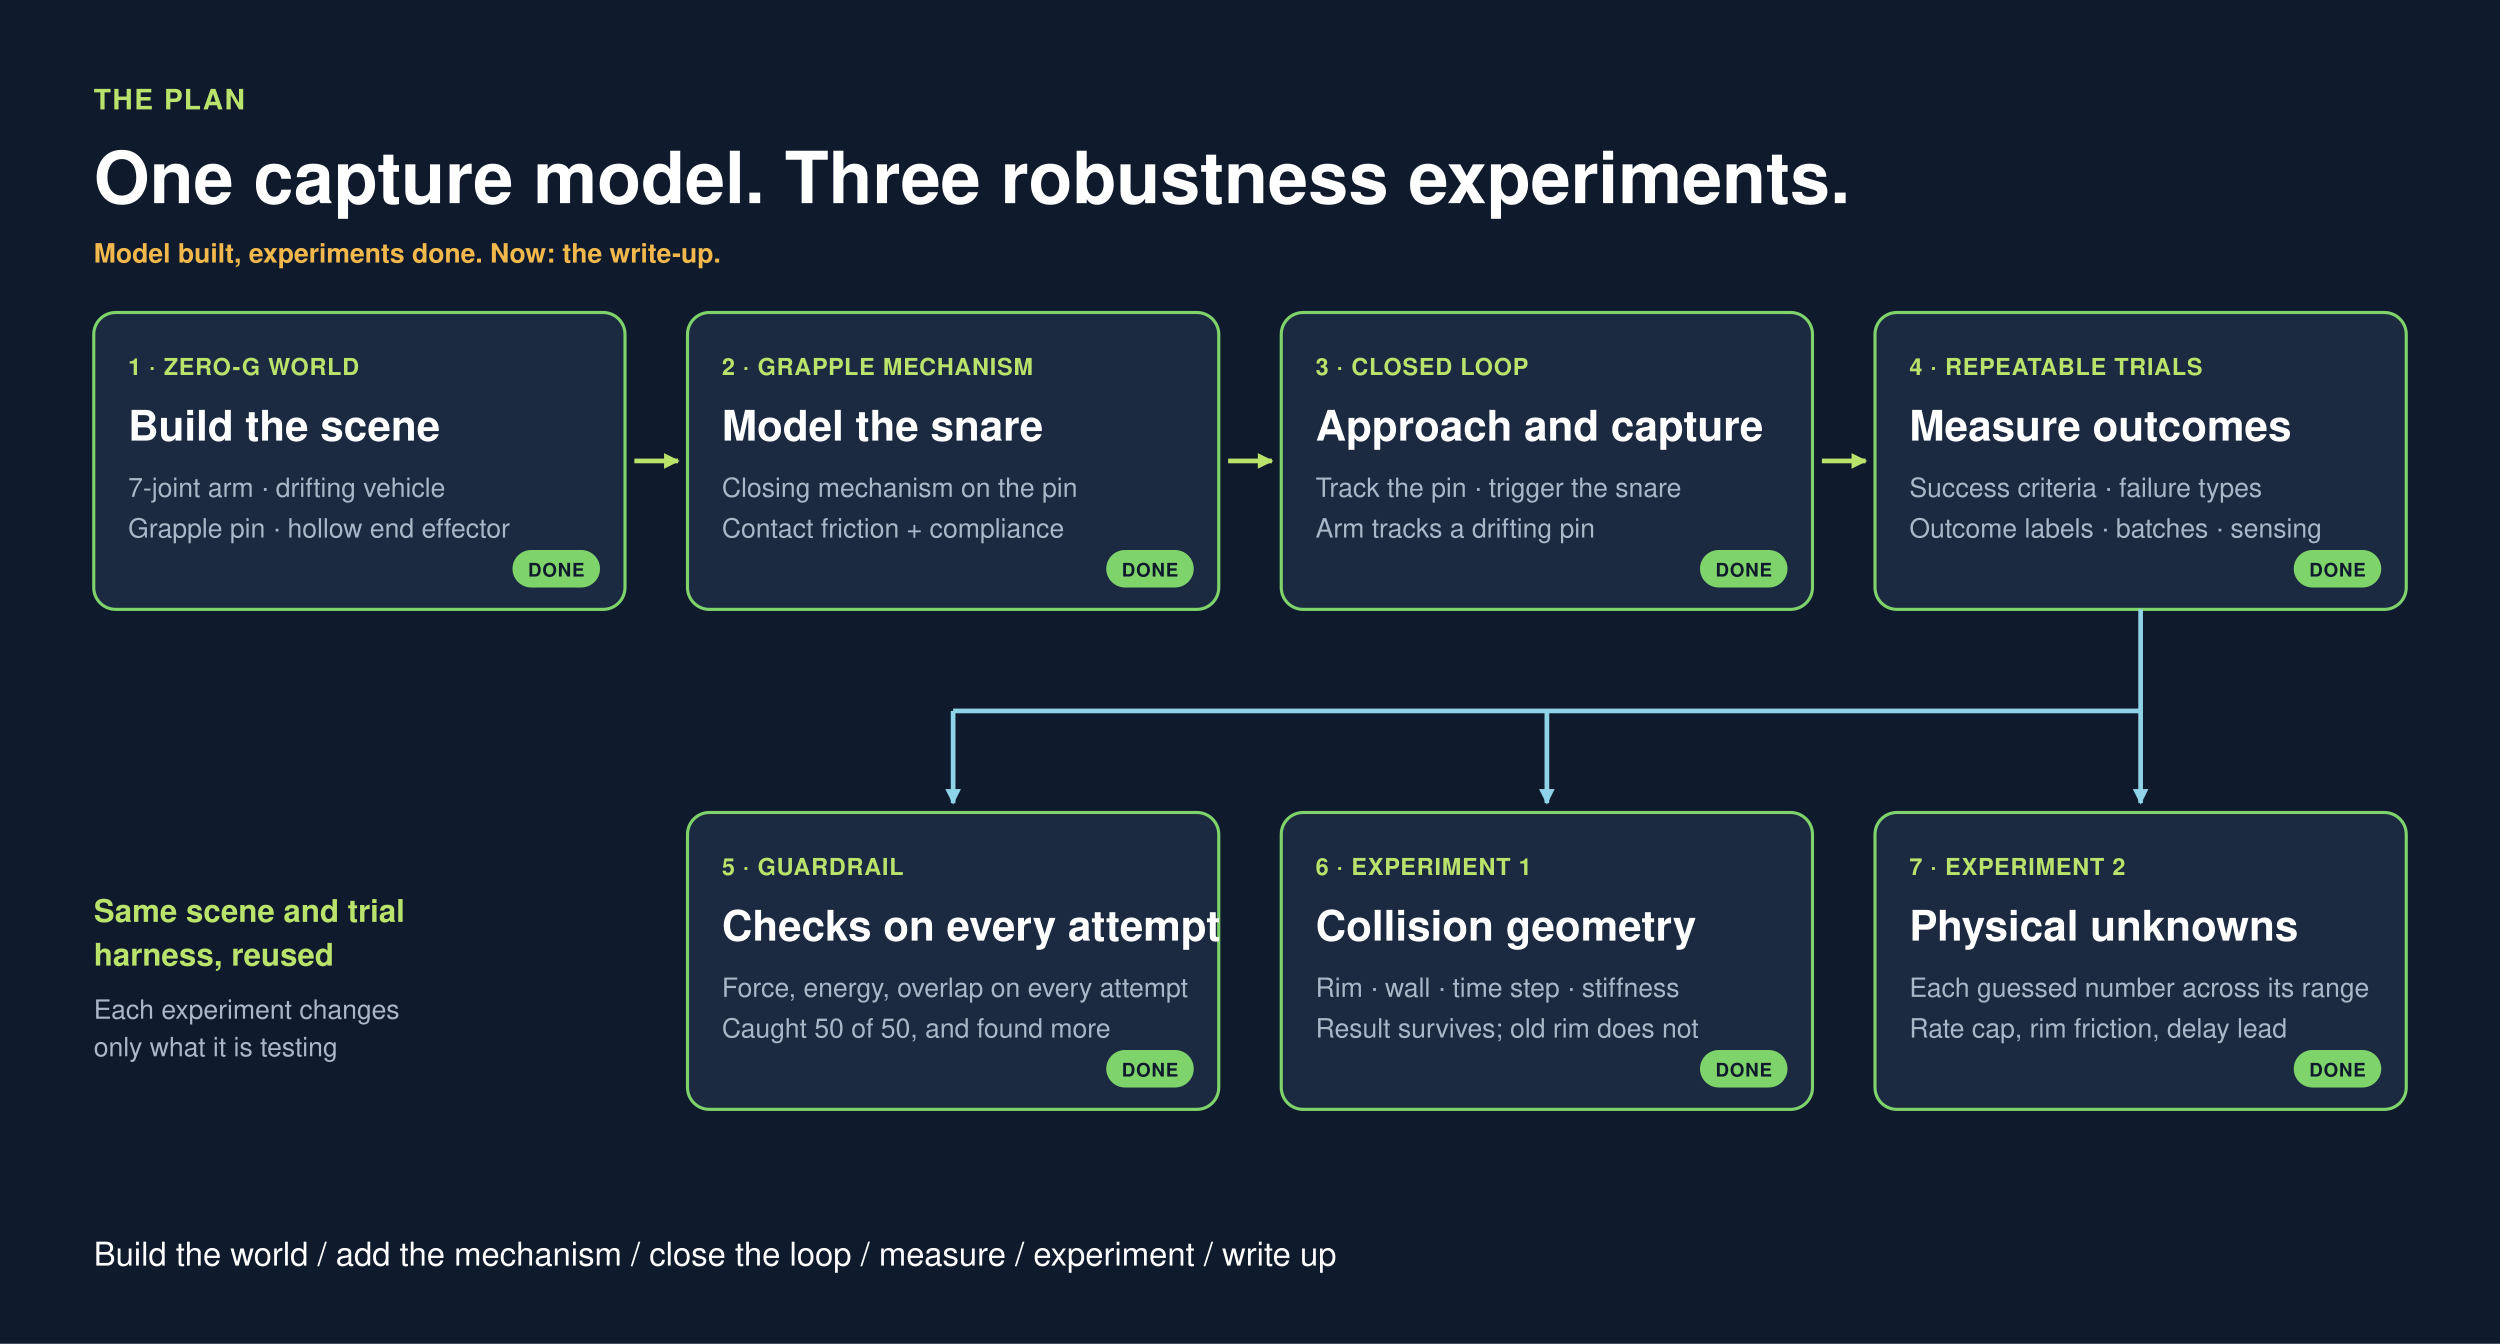
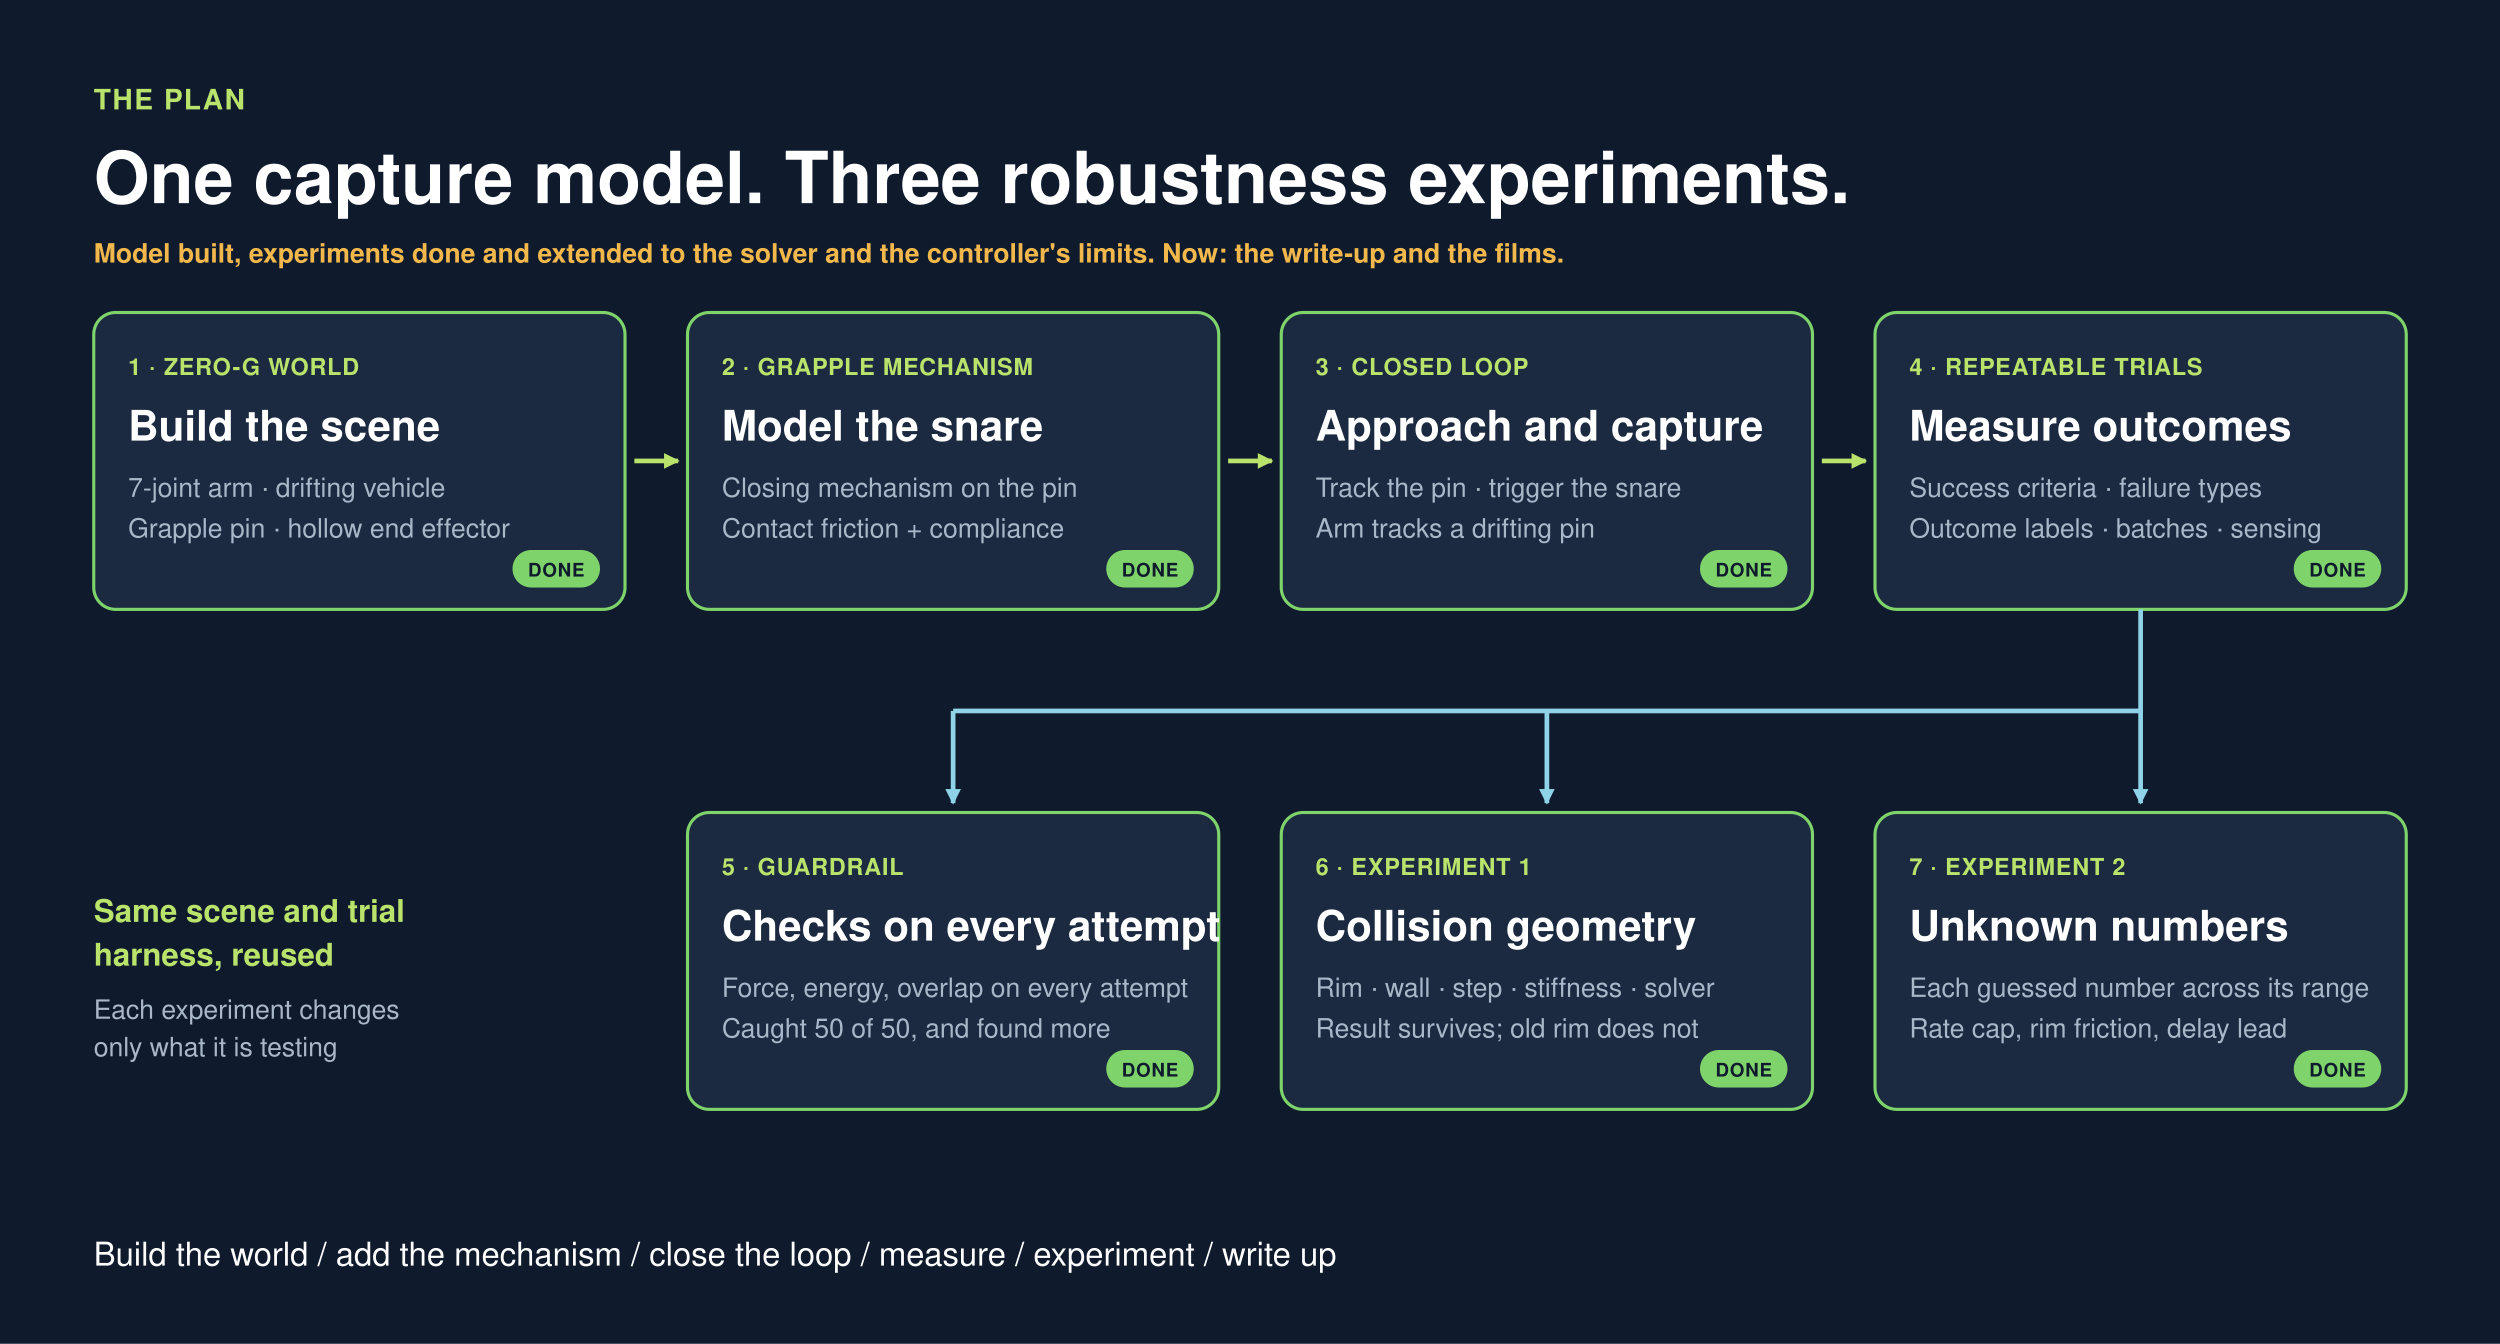
<svg xmlns="http://www.w3.org/2000/svg" viewBox="0 0 1600 860" font-family="-apple-system, 'Helvetica Neue', Helvetica, Arial, sans-serif">
  <defs>
    <marker id="a" markerUnits="userSpaceOnUse" markerWidth="14" markerHeight="14" refX="9" refY="5" orient="auto">
      <path d="M0,0 L10,5 L0,10 z" fill="#b9e36b" />
    </marker>
    <marker id="b" markerUnits="userSpaceOnUse" markerWidth="14" markerHeight="14" refX="9" refY="5" orient="auto">
      <path d="M0,0 L10,5 L0,10 z" fill="#8fd3e8" />
    </marker>
  </defs>
  <rect width="1600" height="860" fill="#0f1b2d" />
  <text x="60" y="70" fill="#b9e36b" font-size="18" font-weight="700" letter-spacing="1">THE PLAN</text>
  <text x="60" y="130" fill="#ffffff" font-size="46" font-weight="700">One capture model. Three robustness experiments.</text>
-   <text x="60" y="168" fill="#f2b84b" font-size="17" font-weight="600">Model built, experiments done.  Now: the write-up.</text>
+   <text x="60" y="168" fill="#f2b84b" font-size="17" font-weight="600">Model built, experiments done and extended to the solver and the controller's limits.  Now: the write-up and the films.</text>
  <rect x="60" y="200" width="340" height="190" rx="14" fill="#1b2a40" stroke="#7fd36b" stroke-width="2" />
  <text x="82" y="240" fill="#b9e36b" font-size="15" font-weight="700" letter-spacing="0.5">1 · ZERO-G WORLD</text>
  <text x="82" y="282" fill="#ffffff" font-size="27" font-weight="700">Build the scene</text>
  <text x="82" y="318" fill="#a9b7c9" font-size="17">7-joint arm · drifting vehicle</text>
  <text x="82" y="344" fill="#a9b7c9" font-size="17">Grapple pin · hollow end effector</text>
  <rect x="328" y="352" width="56" height="24" rx="12" fill="#7fd36b" />
  <text x="356.0" y="369" fill="#0f1b2d" font-size="12" font-weight="700" text-anchor="middle" letter-spacing="0.5">DONE</text>
  <line x1="406" y1="295.0" x2="434" y2="295.0" stroke="#b9e36b" stroke-width="3" marker-end="url(#a)" />
  <rect x="440" y="200" width="340" height="190" rx="14" fill="#1b2a40" stroke="#7fd36b" stroke-width="2" />
  <text x="462" y="240" fill="#b9e36b" font-size="15" font-weight="700" letter-spacing="0.5">2 · GRAPPLE MECHANISM</text>
  <text x="462" y="282" fill="#ffffff" font-size="27" font-weight="700">Model the snare</text>
  <text x="462" y="318" fill="#a9b7c9" font-size="17">Closing mechanism on the pin</text>
  <text x="462" y="344" fill="#a9b7c9" font-size="17">Contact friction + compliance</text>
  <rect x="708" y="352" width="56" height="24" rx="12" fill="#7fd36b" />
  <text x="736.0" y="369" fill="#0f1b2d" font-size="12" font-weight="700" text-anchor="middle" letter-spacing="0.5">DONE</text>
  <line x1="786" y1="295.0" x2="814" y2="295.0" stroke="#b9e36b" stroke-width="3" marker-end="url(#a)" />
  <rect x="820" y="200" width="340" height="190" rx="14" fill="#1b2a40" stroke="#7fd36b" stroke-width="2" />
  <text x="842" y="240" fill="#b9e36b" font-size="15" font-weight="700" letter-spacing="0.5">3 · CLOSED LOOP</text>
  <text x="842" y="282" fill="#ffffff" font-size="27" font-weight="700">Approach and capture</text>
  <text x="842" y="318" fill="#a9b7c9" font-size="17">Track the pin · trigger the snare</text>
  <text x="842" y="344" fill="#a9b7c9" font-size="17">Arm tracks a drifting pin</text>
  <rect x="1088" y="352" width="56" height="24" rx="12" fill="#7fd36b" />
  <text x="1116.0" y="369" fill="#0f1b2d" font-size="12" font-weight="700" text-anchor="middle" letter-spacing="0.5">DONE</text>
  <line x1="1166" y1="295.0" x2="1194" y2="295.0" stroke="#b9e36b" stroke-width="3" marker-end="url(#a)" />
  <rect x="1200" y="200" width="340" height="190" rx="14" fill="#1b2a40" stroke="#7fd36b" stroke-width="2" />
  <text x="1222" y="240" fill="#b9e36b" font-size="15" font-weight="700" letter-spacing="0.5">4 · REPEATABLE TRIALS</text>
  <text x="1222" y="282" fill="#ffffff" font-size="27" font-weight="700">Measure outcomes</text>
  <text x="1222" y="318" fill="#a9b7c9" font-size="17">Success criteria · failure types</text>
  <text x="1222" y="344" fill="#a9b7c9" font-size="17">Outcome labels · batches · sensing</text>
  <rect x="1468" y="352" width="56" height="24" rx="12" fill="#7fd36b" />
  <text x="1496.0" y="369" fill="#0f1b2d" font-size="12" font-weight="700" text-anchor="middle" letter-spacing="0.5">DONE</text>
  <path d="M1370,390 V455 H610" fill="none" stroke="#8fd3e8" stroke-width="3" />
  <line x1="610" y1="455" x2="610" y2="514" stroke="#8fd3e8" stroke-width="3" marker-end="url(#b)" />
  <line x1="990" y1="455" x2="990" y2="514" stroke="#8fd3e8" stroke-width="3" marker-end="url(#b)" />
  <line x1="1370" y1="455" x2="1370" y2="514" stroke="#8fd3e8" stroke-width="3" marker-end="url(#b)" />
  <rect x="440" y="520" width="340" height="190" rx="14" fill="#1b2a40" stroke="#7fd36b" stroke-width="2" />
  <text x="462" y="560" fill="#b9e36b" font-size="15" font-weight="700" letter-spacing="0.5">5 · GUARDRAIL</text>
  <text x="462" y="602" fill="#ffffff" font-size="27" font-weight="700">Checks on every attempt</text>
  <text x="462" y="638" fill="#a9b7c9" font-size="17">Force, energy, overlap on every attempt</text>
  <text x="462" y="664" fill="#a9b7c9" font-size="17">Caught 50 of 50, and found more</text>
  <rect x="708" y="672" width="56" height="24" rx="12" fill="#7fd36b" />
  <text x="736.0" y="689" fill="#0f1b2d" font-size="12" font-weight="700" text-anchor="middle" letter-spacing="0.5">DONE</text>
  <rect x="820" y="520" width="340" height="190" rx="14" fill="#1b2a40" stroke="#7fd36b" stroke-width="2" />
  <text x="842" y="560" fill="#b9e36b" font-size="15" font-weight="700" letter-spacing="0.5">6 · EXPERIMENT 1</text>
  <text x="842" y="602" fill="#ffffff" font-size="27" font-weight="700">Collision geometry</text>
-   <text x="842" y="638" fill="#a9b7c9" font-size="17">Rim · wall · time step · stiffness</text>
+   <text x="842" y="638" fill="#a9b7c9" font-size="17">Rim · wall · step · stiffness · solver</text>
  <text x="842" y="664" fill="#a9b7c9" font-size="17">Result survives; old rim does not</text>
  <rect x="1088" y="672" width="56" height="24" rx="12" fill="#7fd36b" />
  <text x="1116.0" y="689" fill="#0f1b2d" font-size="12" font-weight="700" text-anchor="middle" letter-spacing="0.5">DONE</text>
  <rect x="1200" y="520" width="340" height="190" rx="14" fill="#1b2a40" stroke="#7fd36b" stroke-width="2" />
  <text x="1222" y="560" fill="#b9e36b" font-size="15" font-weight="700" letter-spacing="0.5">7 · EXPERIMENT 2</text>
-   <text x="1222" y="602" fill="#ffffff" font-size="27" font-weight="700">Physical unknowns</text>
+   <text x="1222" y="602" fill="#ffffff" font-size="27" font-weight="700">Unknown numbers</text>
  <text x="1222" y="638" fill="#a9b7c9" font-size="17">Each guessed number across its range</text>
  <text x="1222" y="664" fill="#a9b7c9" font-size="17">Rate cap, rim friction, delay lead</text>
  <rect x="1468" y="672" width="56" height="24" rx="12" fill="#7fd36b" />
  <text x="1496.0" y="689" fill="#0f1b2d" font-size="12" font-weight="700" text-anchor="middle" letter-spacing="0.5">DONE</text>
  <text x="60" y="590" fill="#b9e36b" font-size="20" font-weight="600">Same scene and trial</text>
  <text x="60" y="618" fill="#b9e36b" font-size="20" font-weight="600">harness, reused</text>
  <text x="60" y="652" fill="#a9b7c9" font-size="17">Each experiment changes</text>
  <text x="60" y="676" fill="#a9b7c9" font-size="17">only what it is testing</text>
  <text x="60" y="810" fill="#ffffff" font-size="21">Build the world  /  add the mechanism  /  close the loop  /  measure  /  experiment  /  write up</text>
</svg>
